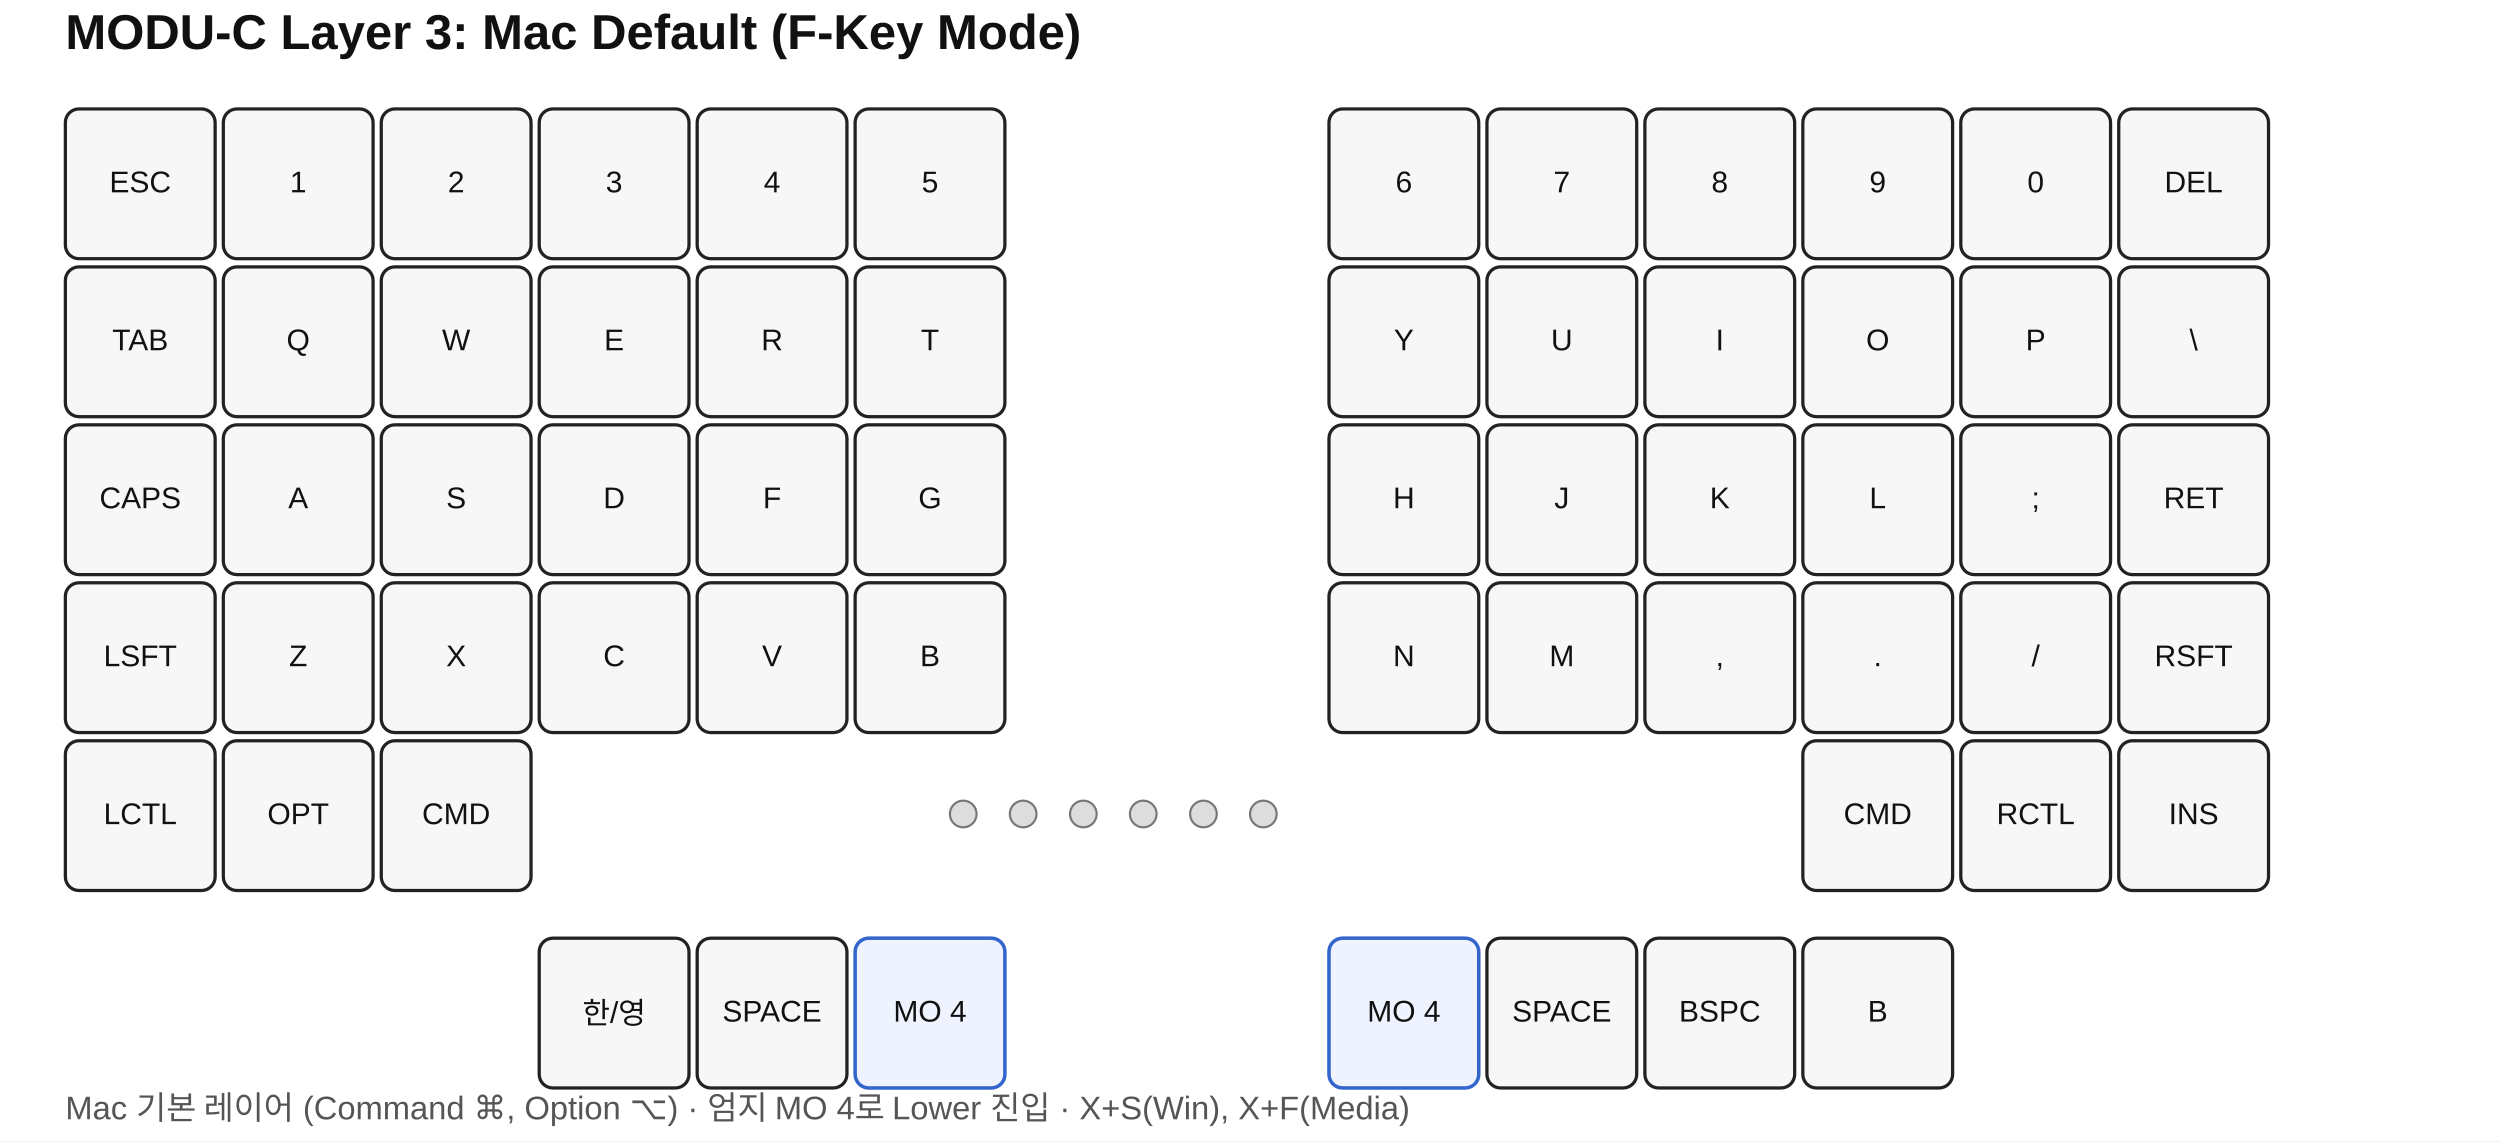
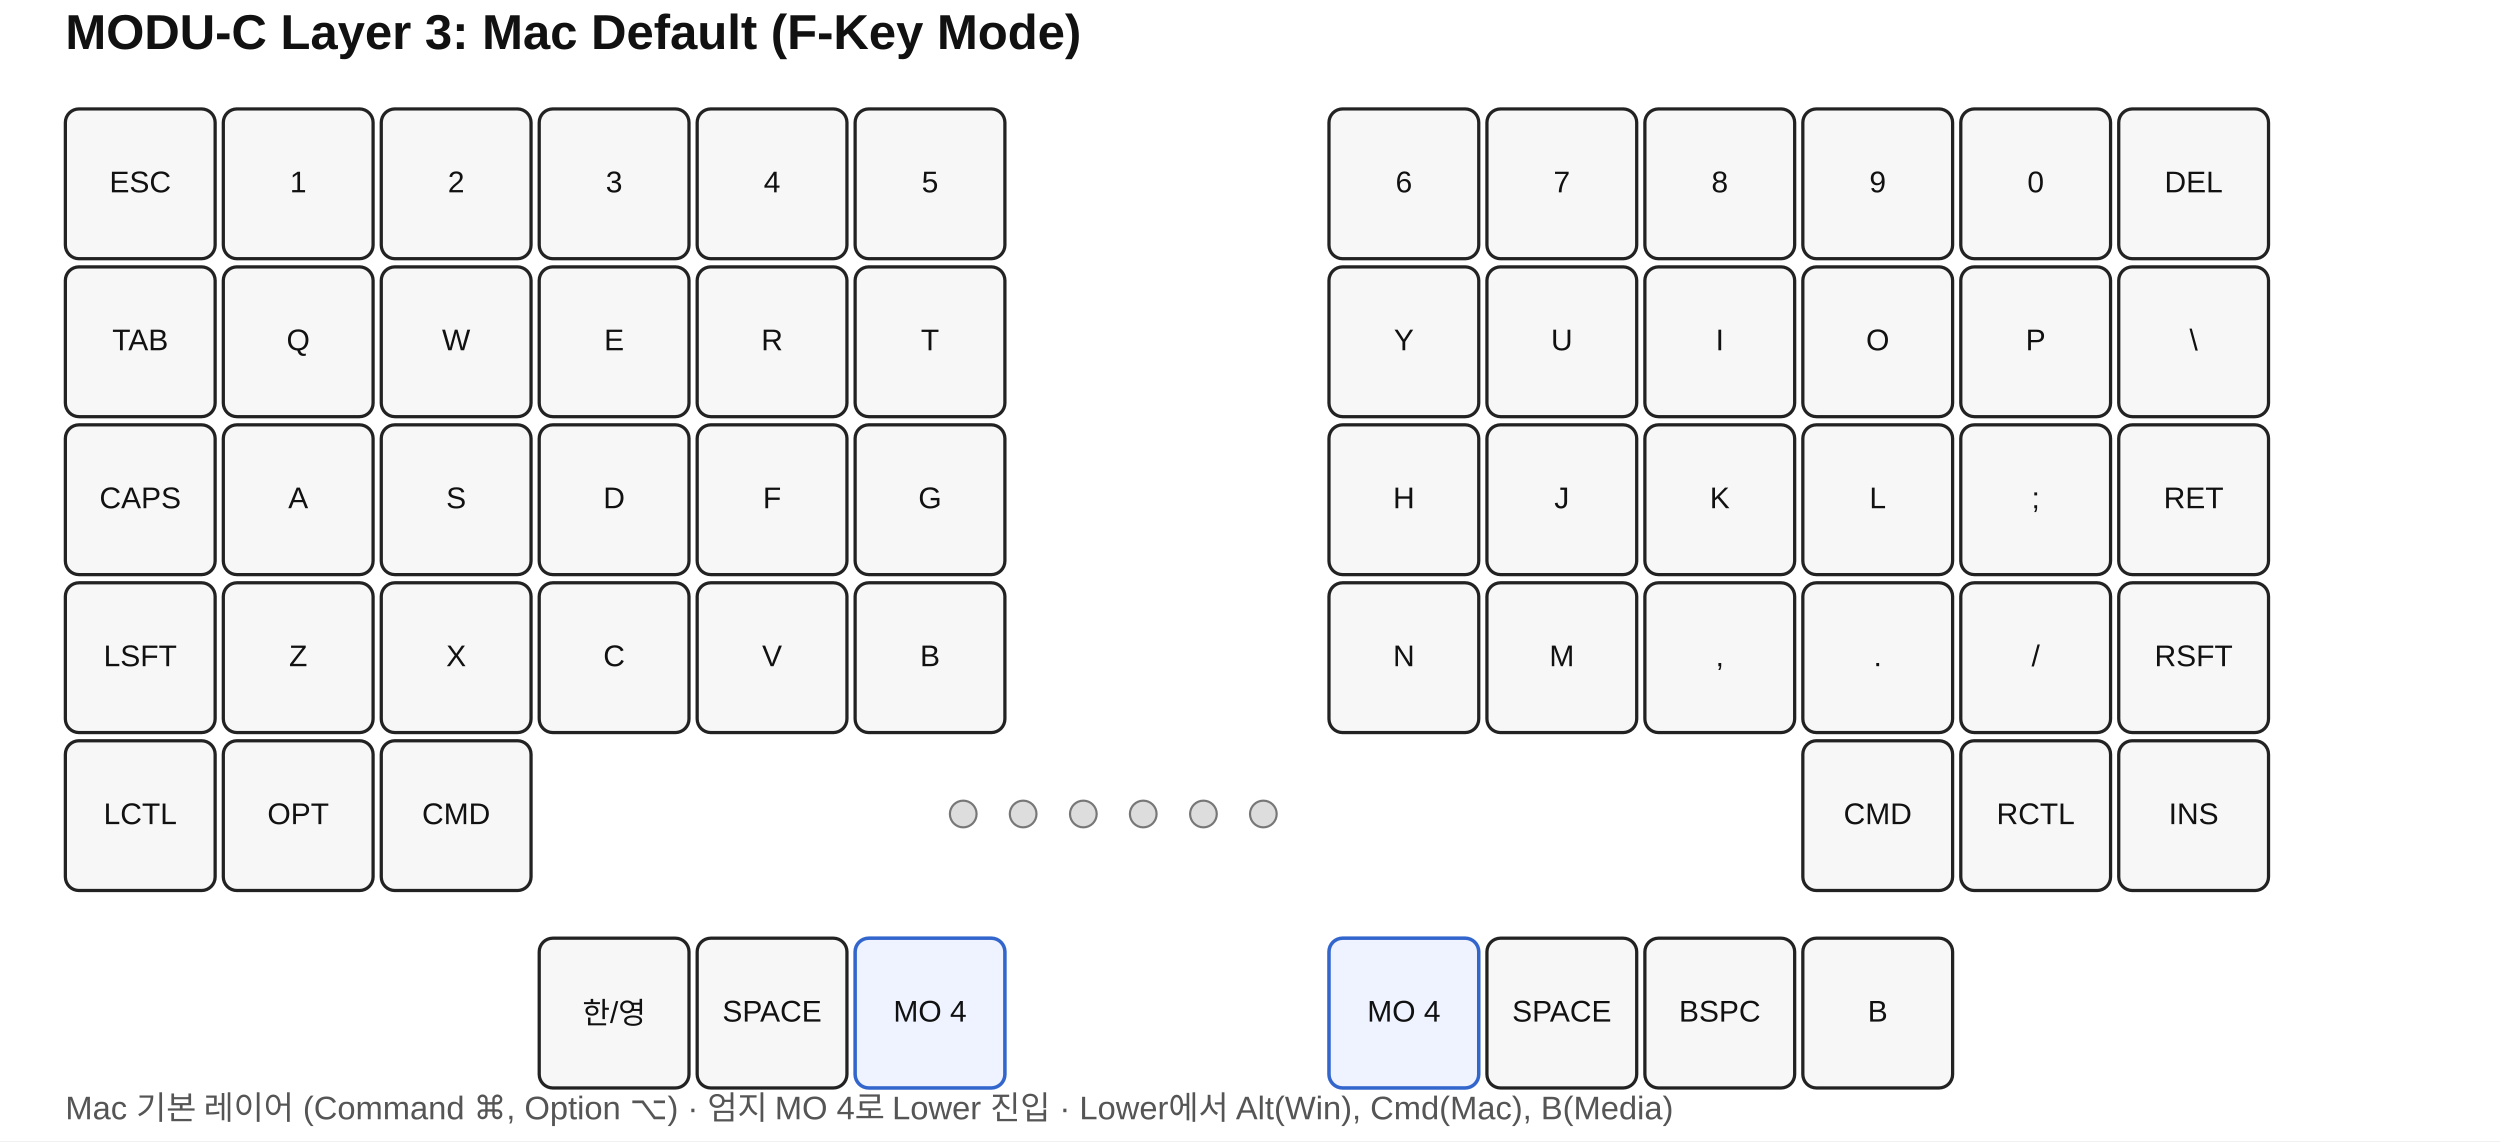
<svg xmlns="http://www.w3.org/2000/svg" width="918" height="419" viewBox="0 0 918 419">
  <rect width="100%" height="100%" fill="white" />
  <style>
text{font-family:Arial,sans-serif;fill:#111}
.key{fill:#f7f7f7;stroke:#222;stroke-width:1.2}
.trans{fill:#fcfcfc;stroke:#ccc;stroke-width:1;stroke-dasharray:3 3}
.mo{fill:#eef3ff;stroke:#3366cc;stroke-width:1.3}
.boot{fill:#ffeeee;stroke:#cc3333;stroke-width:1.3}
.none{fill:#ddd;stroke:#777;stroke-width:0.8}
.title{font-weight:700;font-size:18px}
.note{font-size:12px;fill:#555}
.label{font-size:11px;text-anchor:middle;dominant-baseline:middle}
.label-sm{font-size:9.5px;text-anchor:middle;dominant-baseline:middle}
.label-trans{font-size:10px;text-anchor:middle;dominant-baseline:middle;fill:#aaa}
</style>
  <text x="24" y="18" class="title">MODU-C Layer 3: Mac Default (F-Key Mode)</text>
  <rect class="key" x="24.0" y="40.0" width="55.0" height="55.0" rx="5" />
  <text class="label" x="51.5" y="67.5">ESC</text>
  <rect class="key" x="82.0" y="40.0" width="55.0" height="55.0" rx="5" />
  <text class="label" x="109.5" y="67.5">1</text>
  <rect class="key" x="140.0" y="40.0" width="55.0" height="55.0" rx="5" />
  <text class="label" x="167.5" y="67.5">2</text>
  <rect class="key" x="198.0" y="40.0" width="55.0" height="55.0" rx="5" />
  <text class="label" x="225.5" y="67.5">3</text>
  <rect class="key" x="256.0" y="40.0" width="55.0" height="55.0" rx="5" />
  <text class="label" x="283.5" y="67.5">4</text>
  <rect class="key" x="314.0" y="40.0" width="55.0" height="55.0" rx="5" />
  <text class="label" x="341.5" y="67.5">5</text>
  <rect class="key" x="488.0" y="40.0" width="55.0" height="55.0" rx="5" />
  <text class="label" x="515.5" y="67.5">6</text>
  <rect class="key" x="546.0" y="40.0" width="55.0" height="55.0" rx="5" />
  <text class="label" x="573.5" y="67.5">7</text>
  <rect class="key" x="604.0" y="40.0" width="55.0" height="55.0" rx="5" />
  <text class="label" x="631.5" y="67.5">8</text>
  <rect class="key" x="662.0" y="40.0" width="55.0" height="55.0" rx="5" />
  <text class="label" x="689.5" y="67.5">9</text>
  <rect class="key" x="720.0" y="40.0" width="55.0" height="55.0" rx="5" />
  <text class="label" x="747.5" y="67.5">0</text>
  <rect class="key" x="778.0" y="40.0" width="55.0" height="55.0" rx="5" />
  <text class="label" x="805.5" y="67.5">DEL</text>
  <rect class="key" x="24.0" y="98.0" width="55.0" height="55.0" rx="5" />
  <text class="label" x="51.5" y="125.5">TAB</text>
  <rect class="key" x="82.0" y="98.0" width="55.0" height="55.0" rx="5" />
  <text class="label" x="109.5" y="125.5">Q</text>
  <rect class="key" x="140.0" y="98.0" width="55.0" height="55.0" rx="5" />
  <text class="label" x="167.5" y="125.5">W</text>
  <rect class="key" x="198.0" y="98.0" width="55.0" height="55.0" rx="5" />
  <text class="label" x="225.5" y="125.5">E</text>
  <rect class="key" x="256.0" y="98.0" width="55.0" height="55.0" rx="5" />
  <text class="label" x="283.5" y="125.5">R</text>
  <rect class="key" x="314.0" y="98.0" width="55.0" height="55.0" rx="5" />
  <text class="label" x="341.5" y="125.5">T</text>
  <rect class="key" x="488.0" y="98.0" width="55.0" height="55.0" rx="5" />
  <text class="label" x="515.5" y="125.5">Y</text>
  <rect class="key" x="546.0" y="98.0" width="55.0" height="55.0" rx="5" />
  <text class="label" x="573.5" y="125.5">U</text>
  <rect class="key" x="604.0" y="98.0" width="55.0" height="55.0" rx="5" />
  <text class="label" x="631.5" y="125.5">I</text>
  <rect class="key" x="662.0" y="98.0" width="55.0" height="55.0" rx="5" />
  <text class="label" x="689.5" y="125.5">O</text>
  <rect class="key" x="720.0" y="98.0" width="55.0" height="55.0" rx="5" />
  <text class="label" x="747.5" y="125.5">P</text>
  <rect class="key" x="778.0" y="98.0" width="55.0" height="55.0" rx="5" />
  <text class="label" x="805.5" y="125.5">\</text>
  <rect class="key" x="24.0" y="156.0" width="55.0" height="55.0" rx="5" />
  <text class="label" x="51.5" y="183.5">CAPS</text>
  <rect class="key" x="82.0" y="156.0" width="55.0" height="55.0" rx="5" />
  <text class="label" x="109.5" y="183.5">A</text>
  <rect class="key" x="140.0" y="156.0" width="55.0" height="55.0" rx="5" />
  <text class="label" x="167.5" y="183.5">S</text>
  <rect class="key" x="198.0" y="156.0" width="55.0" height="55.0" rx="5" />
  <text class="label" x="225.5" y="183.5">D</text>
  <rect class="key" x="256.0" y="156.0" width="55.0" height="55.0" rx="5" />
  <text class="label" x="283.5" y="183.5">F</text>
  <rect class="key" x="314.0" y="156.0" width="55.0" height="55.0" rx="5" />
  <text class="label" x="341.5" y="183.5">G</text>
  <rect class="key" x="488.0" y="156.0" width="55.0" height="55.0" rx="5" />
  <text class="label" x="515.5" y="183.5">H</text>
  <rect class="key" x="546.0" y="156.0" width="55.0" height="55.0" rx="5" />
  <text class="label" x="573.5" y="183.5">J</text>
  <rect class="key" x="604.0" y="156.0" width="55.0" height="55.0" rx="5" />
  <text class="label" x="631.5" y="183.5">K</text>
  <rect class="key" x="662.0" y="156.0" width="55.0" height="55.0" rx="5" />
  <text class="label" x="689.5" y="183.5">L</text>
  <rect class="key" x="720.0" y="156.0" width="55.0" height="55.0" rx="5" />
  <text class="label" x="747.5" y="183.5">;</text>
  <rect class="key" x="778.0" y="156.0" width="55.0" height="55.0" rx="5" />
  <text class="label" x="805.5" y="183.5">RET</text>
  <rect class="key" x="24.0" y="214.0" width="55.0" height="55.0" rx="5" />
  <text class="label" x="51.5" y="241.5">LSFT</text>
  <rect class="key" x="82.0" y="214.0" width="55.0" height="55.0" rx="5" />
  <text class="label" x="109.5" y="241.5">Z</text>
  <rect class="key" x="140.0" y="214.0" width="55.0" height="55.0" rx="5" />
  <text class="label" x="167.5" y="241.5">X</text>
  <rect class="key" x="198.0" y="214.0" width="55.0" height="55.0" rx="5" />
  <text class="label" x="225.5" y="241.5">C</text>
  <rect class="key" x="256.0" y="214.0" width="55.0" height="55.0" rx="5" />
  <text class="label" x="283.5" y="241.5">V</text>
  <rect class="key" x="314.0" y="214.0" width="55.0" height="55.0" rx="5" />
  <text class="label" x="341.5" y="241.5">B</text>
  <rect class="key" x="488.0" y="214.0" width="55.0" height="55.0" rx="5" />
  <text class="label" x="515.5" y="241.5">N</text>
  <rect class="key" x="546.0" y="214.0" width="55.0" height="55.0" rx="5" />
  <text class="label" x="573.5" y="241.5">M</text>
  <rect class="key" x="604.0" y="214.0" width="55.0" height="55.0" rx="5" />
  <text class="label" x="631.5" y="241.5">,</text>
  <rect class="key" x="662.0" y="214.0" width="55.0" height="55.0" rx="5" />
  <text class="label" x="689.5" y="241.5">.</text>
  <rect class="key" x="720.0" y="214.0" width="55.0" height="55.0" rx="5" />
  <text class="label" x="747.5" y="241.5">/</text>
  <rect class="key" x="778.0" y="214.0" width="55.0" height="55.0" rx="5" />
  <text class="label" x="805.5" y="241.5">RSFT</text>
  <rect class="key" x="24.0" y="272.0" width="55.0" height="55.0" rx="5" />
  <text class="label" x="51.5" y="299.5">LCTL</text>
  <rect class="key" x="82.0" y="272.0" width="55.0" height="55.0" rx="5" />
  <text class="label" x="109.5" y="299.5">OPT</text>
  <rect class="key" x="140.0" y="272.0" width="55.0" height="55.0" rx="5" />
  <text class="label" x="167.5" y="299.5">CMD</text>
  <rect class="none" x="348.8" y="294.0" width="9.8" height="9.8" rx="5" />
  <rect class="none" x="370.8" y="294.0" width="9.8" height="9.8" rx="5" />
  <rect class="none" x="392.9" y="294.0" width="9.8" height="9.8" rx="5" />
  <rect class="none" x="414.9" y="294.0" width="9.8" height="9.8" rx="5" />
  <rect class="none" x="437.0" y="294.0" width="9.8" height="9.8" rx="5" />
  <rect class="none" x="459.0" y="294.0" width="9.8" height="9.8" rx="5" />
  <rect class="key" x="662.0" y="272.0" width="55.0" height="55.0" rx="5" />
  <text class="label" x="689.5" y="299.5">CMD</text>
  <rect class="key" x="720.0" y="272.0" width="55.0" height="55.0" rx="5" />
  <text class="label" x="747.5" y="299.5">RCTL</text>
  <rect class="key" x="778.0" y="272.0" width="55.0" height="55.0" rx="5" />
  <text class="label" x="805.5" y="299.5">INS</text>
  <rect class="key" x="198.0" y="344.5" width="55.0" height="55.0" rx="5" />
  <text class="label" x="225.5" y="372.0">한/영</text>
  <rect class="key" x="256.0" y="344.5" width="55.0" height="55.0" rx="5" />
  <text class="label" x="283.5" y="372.0">SPACE</text>
  <rect class="mo" x="314.0" y="344.5" width="55.0" height="55.0" rx="5" />
  <text class="label" x="341.5" y="372.0">MO 4</text>
  <rect class="mo" x="488.0" y="344.5" width="55.0" height="55.0" rx="5" />
  <text class="label" x="515.5" y="372.0">MO 4</text>
  <rect class="key" x="546.0" y="344.5" width="55.0" height="55.0" rx="5" />
  <text class="label" x="573.5" y="372.0">SPACE</text>
  <rect class="key" x="604.0" y="344.5" width="55.0" height="55.0" rx="5" />
  <text class="label" x="631.5" y="372.0">BSPC</text>
  <rect class="key" x="662.0" y="344.5" width="55.0" height="55.0" rx="5" />
  <text class="label" x="689.5" y="372.0">B</text>
-   <text x="24" y="411" class="note">Mac 기본 레이어 (Command ⌘, Option ⌥) · 엄지 MO 4로 Lower 진입 · X+S(Win), X+F(Media)</text>
+   <text x="24" y="411" class="note">Mac 기본 레이어 (Command ⌘, Option ⌥) · 엄지 MO 4로 Lower 진입 · Lower에서 Alt(Win), Cmd(Mac), B(Media)</text>
</svg>
